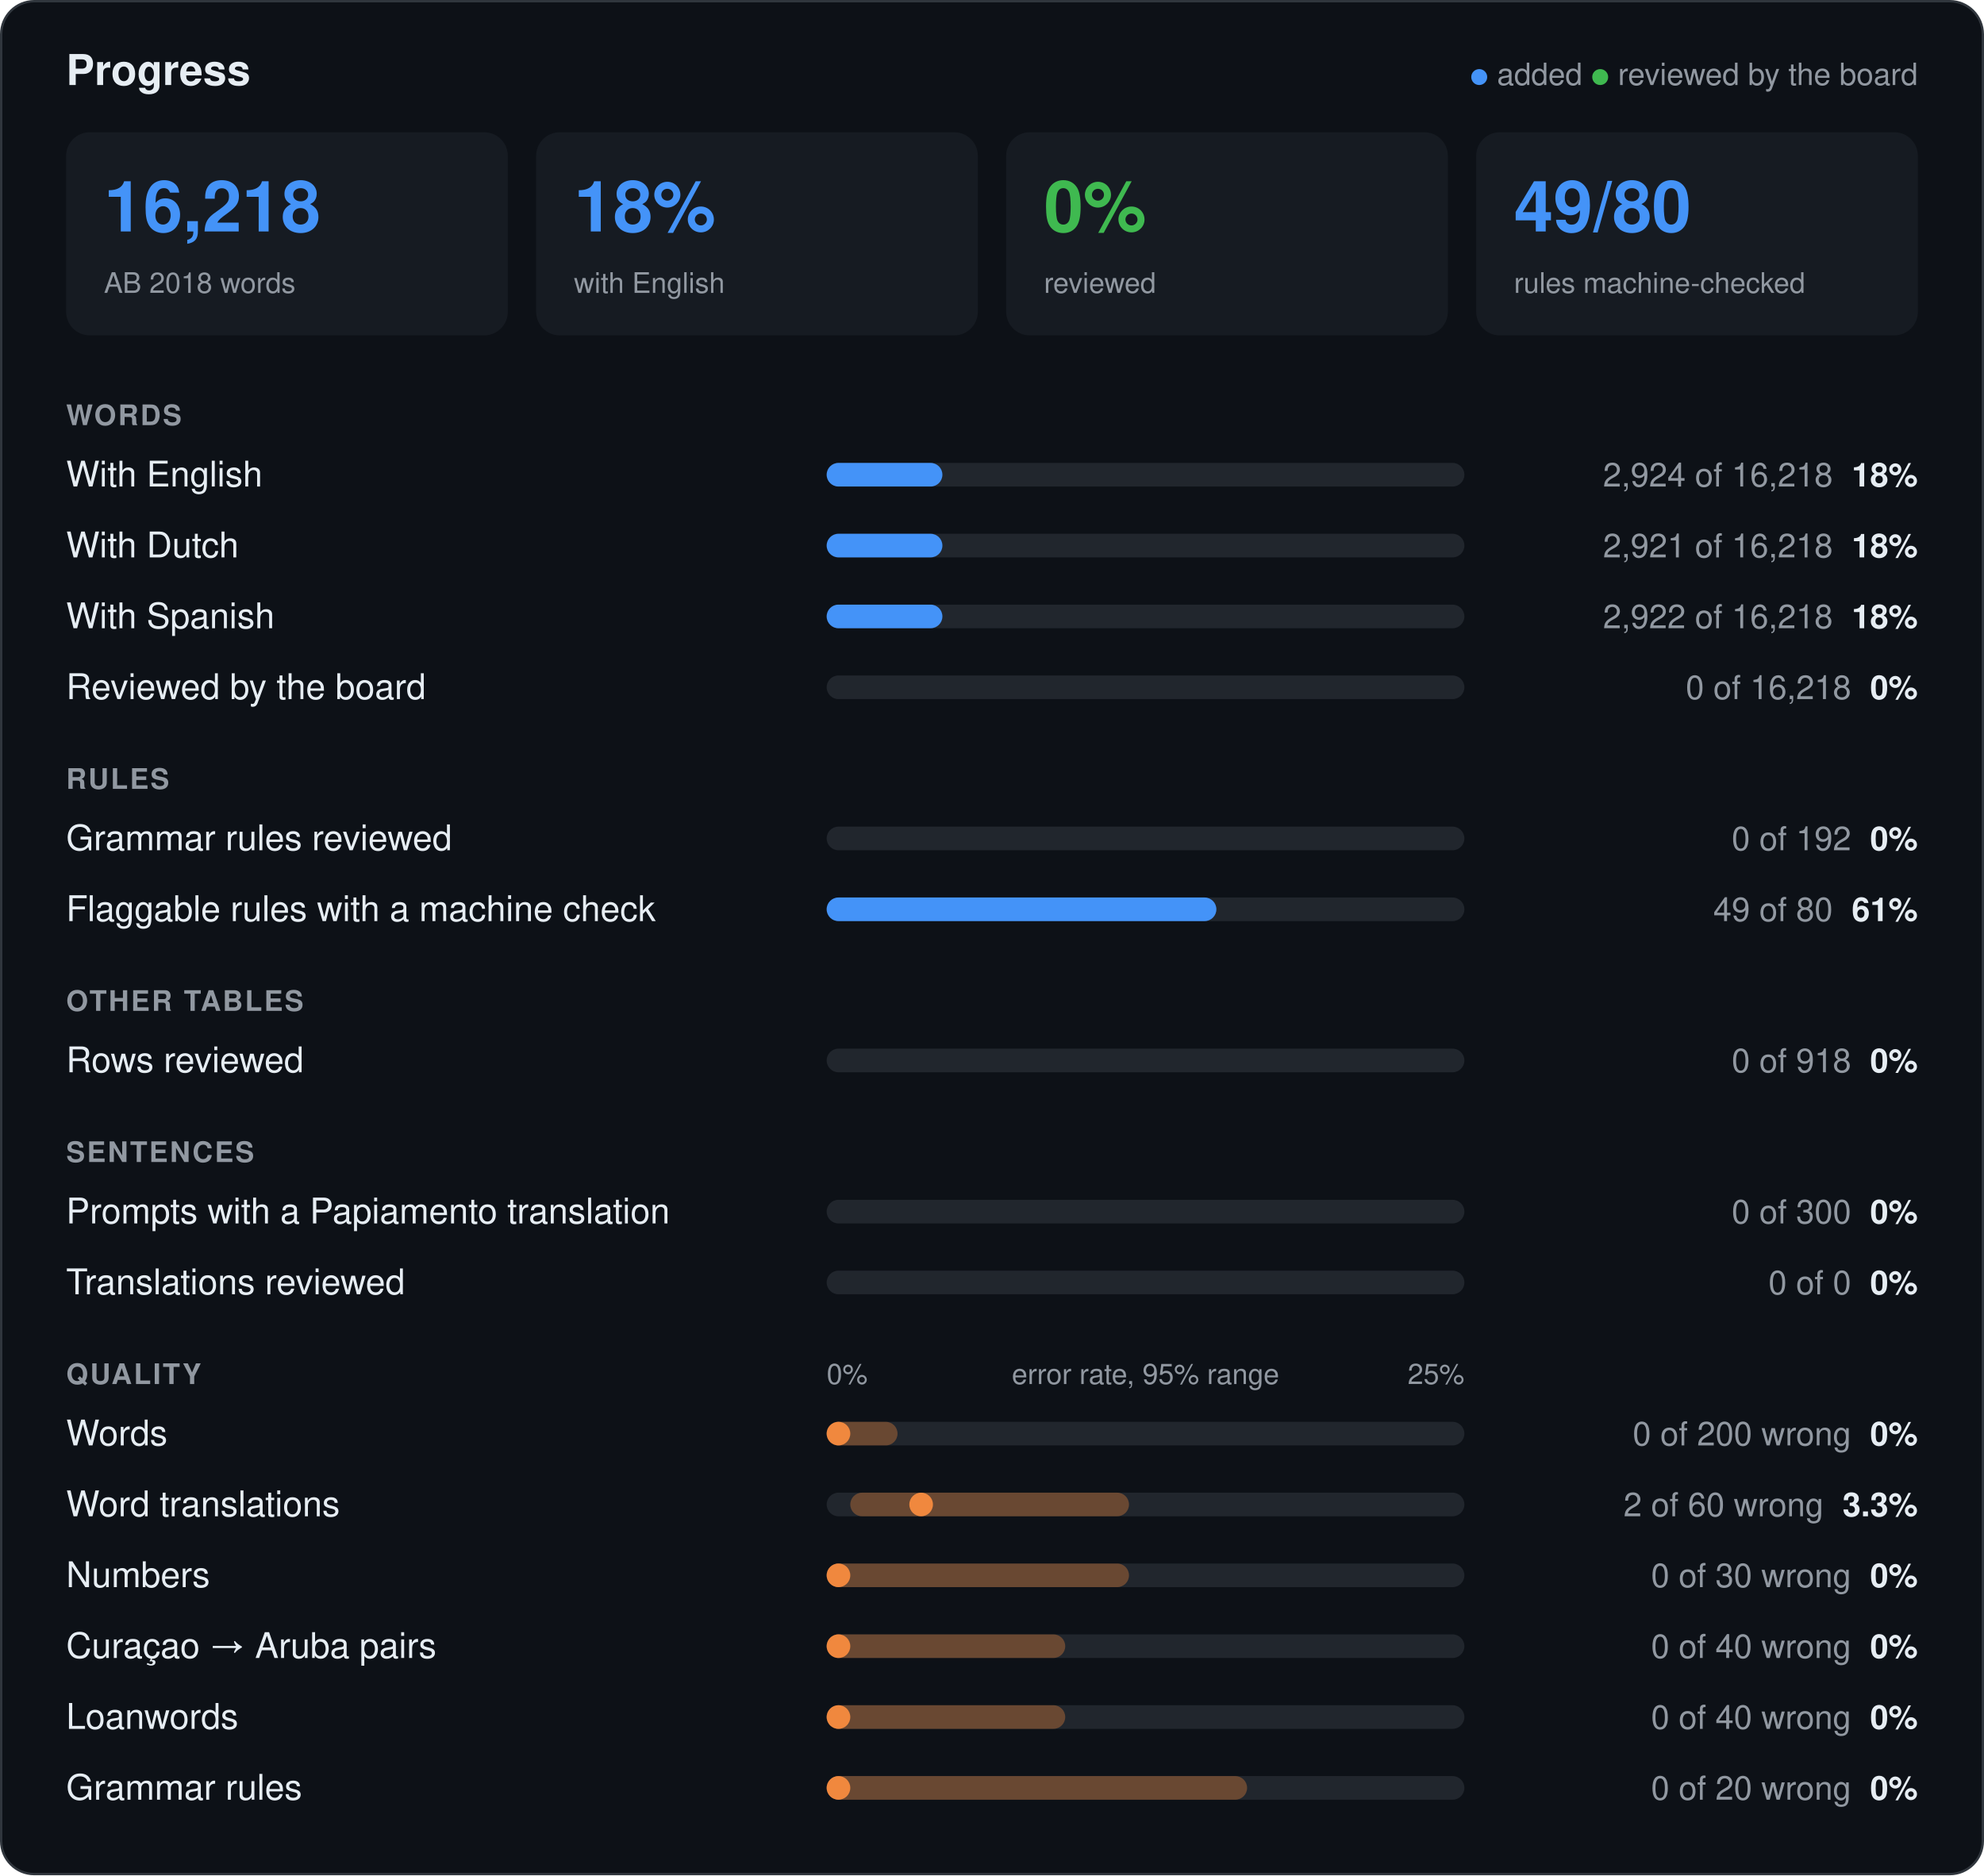
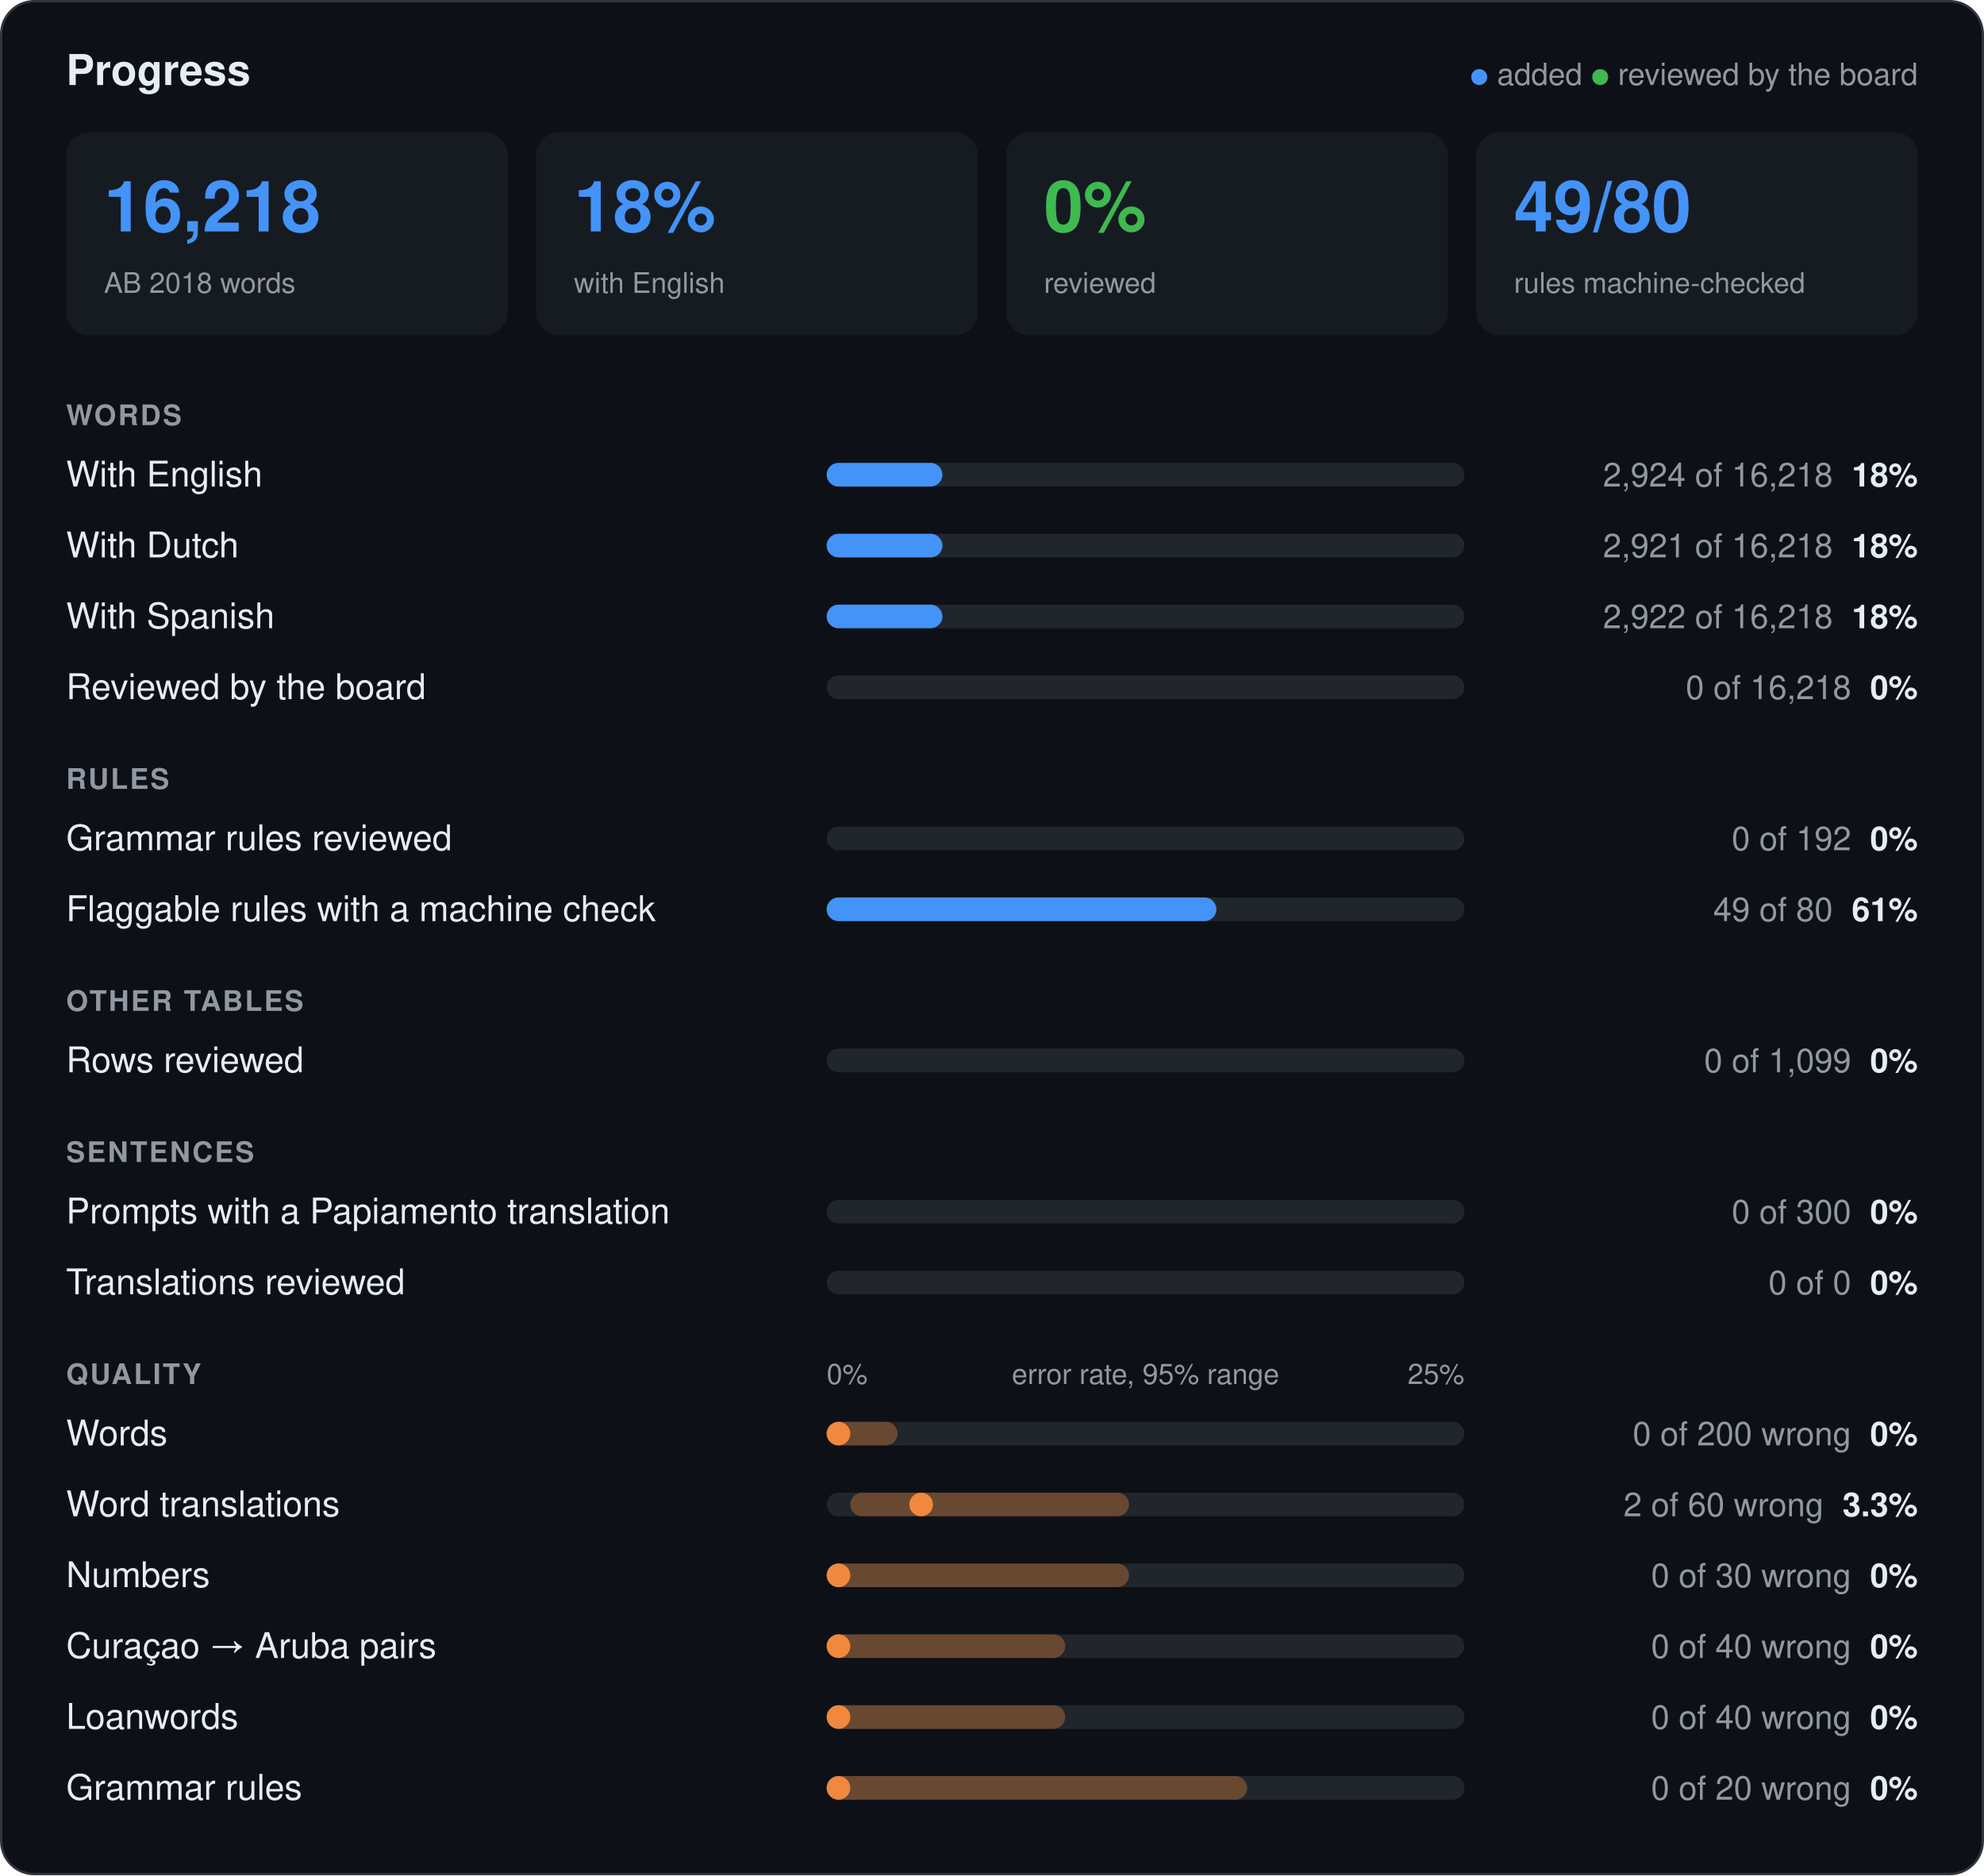
<svg xmlns="http://www.w3.org/2000/svg" viewBox="0 0 840 794" width="840" height="794" role="img" aria-label="Progress of the Papiamento open data">
  <rect x="0.5" y="0.5" width="839" height="793" rx="14" fill="#0d1117" stroke="#30363d" />
  <g font-family="-apple-system, 'Segoe UI', Helvetica, Arial, sans-serif">
    <text x="28" y="36" font-size="18" font-weight="700" fill="#e6edf3">Progress</text>
    <text x="812" y="36" font-size="13" fill="#9198a1" text-anchor="end">
      <tspan fill="#4493f8">●</tspan> added    <tspan fill="#3fb950">●</tspan> reviewed by the board</text>
    <rect x="28" y="56" width="187" height="86" rx="10" fill="#161b22" />
    <text x="44" y="98" font-size="30" font-weight="700" fill="#4493f8">16,218</text>
    <text x="44" y="124" font-size="12" fill="#9198a1">AB 2018 words</text>
    <rect x="227" y="56" width="187" height="86" rx="10" fill="#161b22" />
    <text x="243" y="98" font-size="30" font-weight="700" fill="#4493f8">18%</text>
    <text x="243" y="124" font-size="12" fill="#9198a1">with English</text>
    <rect x="426" y="56" width="187" height="86" rx="10" fill="#161b22" />
    <text x="442" y="98" font-size="30" font-weight="700" fill="#3fb950">0%</text>
    <text x="442" y="124" font-size="12" fill="#9198a1">reviewed</text>
    <rect x="625" y="56" width="187" height="86" rx="10" fill="#161b22" />
    <text x="641" y="98" font-size="30" font-weight="700" fill="#4493f8">49/80</text>
    <text x="641" y="124" font-size="12" fill="#9198a1">rules machine-checked</text>
    <text x="28" y="180" font-size="12" font-weight="600" fill="#9198a1" letter-spacing="0.8">WORDS</text>
    <text x="28" y="206" font-size="15" fill="#e6edf3">With English</text>
    <rect x="350" y="196" width="270" height="10" rx="5" fill="#21262d" />
    <rect x="350" y="196" width="49" height="10" rx="5" fill="#4493f8" />
    <text x="812" y="206" font-size="14" fill="#9198a1" text-anchor="end">2,924 of 16,218<tspan font-weight="600" fill="#e6edf3" dx="8">18%</tspan>
    </text>
    <text x="28" y="236" font-size="15" fill="#e6edf3">With Dutch</text>
    <rect x="350" y="226" width="270" height="10" rx="5" fill="#21262d" />
    <rect x="350" y="226" width="49" height="10" rx="5" fill="#4493f8" />
    <text x="812" y="236" font-size="14" fill="#9198a1" text-anchor="end">2,921 of 16,218<tspan font-weight="600" fill="#e6edf3" dx="8">18%</tspan>
    </text>
    <text x="28" y="266" font-size="15" fill="#e6edf3">With Spanish</text>
    <rect x="350" y="256" width="270" height="10" rx="5" fill="#21262d" />
    <rect x="350" y="256" width="49" height="10" rx="5" fill="#4493f8" />
    <text x="812" y="266" font-size="14" fill="#9198a1" text-anchor="end">2,922 of 16,218<tspan font-weight="600" fill="#e6edf3" dx="8">18%</tspan>
    </text>
    <text x="28" y="296" font-size="15" fill="#e6edf3">Reviewed by the board</text>
    <rect x="350" y="286" width="270" height="10" rx="5" fill="#21262d" />
    <text x="812" y="296" font-size="14" fill="#9198a1" text-anchor="end">0 of 16,218<tspan font-weight="600" fill="#e6edf3" dx="8">0%</tspan>
    </text>
    <text x="28" y="334" font-size="12" font-weight="600" fill="#9198a1" letter-spacing="0.8">RULES</text>
    <text x="28" y="360" font-size="15" fill="#e6edf3">Grammar rules reviewed</text>
    <rect x="350" y="350" width="270" height="10" rx="5" fill="#21262d" />
    <text x="812" y="360" font-size="14" fill="#9198a1" text-anchor="end">0 of 192<tspan font-weight="600" fill="#e6edf3" dx="8">0%</tspan>
    </text>
    <text x="28" y="390" font-size="15" fill="#e6edf3">Flaggable rules with a machine check</text>
    <rect x="350" y="380" width="270" height="10" rx="5" fill="#21262d" />
    <rect x="350" y="380" width="165" height="10" rx="5" fill="#4493f8" />
    <text x="812" y="390" font-size="14" fill="#9198a1" text-anchor="end">49 of 80<tspan font-weight="600" fill="#e6edf3" dx="8">61%</tspan>
    </text>
    <text x="28" y="428" font-size="12" font-weight="600" fill="#9198a1" letter-spacing="0.8">OTHER TABLES</text>
    <text x="28" y="454" font-size="15" fill="#e6edf3">Rows reviewed</text>
    <rect x="350" y="444" width="270" height="10" rx="5" fill="#21262d" />
-     <text x="812" y="454" font-size="14" fill="#9198a1" text-anchor="end">0 of 918<tspan font-weight="600" fill="#e6edf3" dx="8">0%</tspan>
+     <text x="812" y="454" font-size="14" fill="#9198a1" text-anchor="end">0 of 1,099<tspan font-weight="600" fill="#e6edf3" dx="8">0%</tspan>
    </text>
    <text x="28" y="492" font-size="12" font-weight="600" fill="#9198a1" letter-spacing="0.8">SENTENCES</text>
    <text x="28" y="518" font-size="15" fill="#e6edf3">Prompts with a Papiamento translation</text>
    <rect x="350" y="508" width="270" height="10" rx="5" fill="#21262d" />
    <text x="812" y="518" font-size="14" fill="#9198a1" text-anchor="end">0 of 300<tspan font-weight="600" fill="#e6edf3" dx="8">0%</tspan>
    </text>
    <text x="28" y="548" font-size="15" fill="#e6edf3">Translations reviewed</text>
    <rect x="350" y="538" width="270" height="10" rx="5" fill="#21262d" />
    <text x="812" y="548" font-size="14" fill="#9198a1" text-anchor="end">0 of 0<tspan font-weight="600" fill="#e6edf3" dx="8">0%</tspan>
    </text>
    <text x="28" y="586" font-size="12" font-weight="600" fill="#9198a1" letter-spacing="0.8">QUALITY</text>
    <text x="350" y="586" font-size="12" fill="#9198a1">0%</text>
    <text x="485" y="586" font-size="12" fill="#9198a1" text-anchor="middle">error rate, 95% range</text>
    <text x="620" y="586" font-size="12" fill="#9198a1" text-anchor="end">25%</text>
    <text x="28" y="612" font-size="15" fill="#e6edf3">Words</text>
    <rect x="350" y="602" width="270" height="10" rx="5" fill="#21262d" />
    <rect x="350" y="602" width="30" height="10" rx="5" fill="#f0883e" fill-opacity="0.35" />
    <circle cx="355" cy="607" r="5" fill="#f0883e" />
    <text x="812" y="612" font-size="14" fill="#9198a1" text-anchor="end">0 of 200 wrong<tspan font-weight="600" fill="#e6edf3" dx="8">0%</tspan>
    </text>
    <text x="28" y="642" font-size="15" fill="#e6edf3">Word translations</text>
    <rect x="350" y="632" width="270" height="10" rx="5" fill="#21262d" />
    <rect x="360" y="632" width="118" height="10" rx="5" fill="#f0883e" fill-opacity="0.35" />
    <circle cx="390" cy="637" r="5" fill="#f0883e" />
    <text x="812" y="642" font-size="14" fill="#9198a1" text-anchor="end">2 of 60 wrong<tspan font-weight="600" fill="#e6edf3" dx="8">3.3%</tspan>
    </text>
    <text x="28" y="672" font-size="15" fill="#e6edf3">Numbers</text>
    <rect x="350" y="662" width="270" height="10" rx="5" fill="#21262d" />
    <rect x="350" y="662" width="128" height="10" rx="5" fill="#f0883e" fill-opacity="0.35" />
    <circle cx="355" cy="667" r="5" fill="#f0883e" />
    <text x="812" y="672" font-size="14" fill="#9198a1" text-anchor="end">0 of 30 wrong<tspan font-weight="600" fill="#e6edf3" dx="8">0%</tspan>
    </text>
    <text x="28" y="702" font-size="15" fill="#e6edf3">Curaçao → Aruba pairs</text>
    <rect x="350" y="692" width="270" height="10" rx="5" fill="#21262d" />
    <rect x="350" y="692" width="101" height="10" rx="5" fill="#f0883e" fill-opacity="0.35" />
    <circle cx="355" cy="697" r="5" fill="#f0883e" />
    <text x="812" y="702" font-size="14" fill="#9198a1" text-anchor="end">0 of 40 wrong<tspan font-weight="600" fill="#e6edf3" dx="8">0%</tspan>
    </text>
    <text x="28" y="732" font-size="15" fill="#e6edf3">Loanwords</text>
    <rect x="350" y="722" width="270" height="10" rx="5" fill="#21262d" />
    <rect x="350" y="722" width="101" height="10" rx="5" fill="#f0883e" fill-opacity="0.35" />
    <circle cx="355" cy="727" r="5" fill="#f0883e" />
    <text x="812" y="732" font-size="14" fill="#9198a1" text-anchor="end">0 of 40 wrong<tspan font-weight="600" fill="#e6edf3" dx="8">0%</tspan>
    </text>
    <text x="28" y="762" font-size="15" fill="#e6edf3">Grammar rules</text>
    <rect x="350" y="752" width="270" height="10" rx="5" fill="#21262d" />
    <rect x="350" y="752" width="178" height="10" rx="5" fill="#f0883e" fill-opacity="0.35" />
    <circle cx="355" cy="757" r="5" fill="#f0883e" />
    <text x="812" y="762" font-size="14" fill="#9198a1" text-anchor="end">0 of 20 wrong<tspan font-weight="600" fill="#e6edf3" dx="8">0%</tspan>
    </text>
  </g>
</svg>
